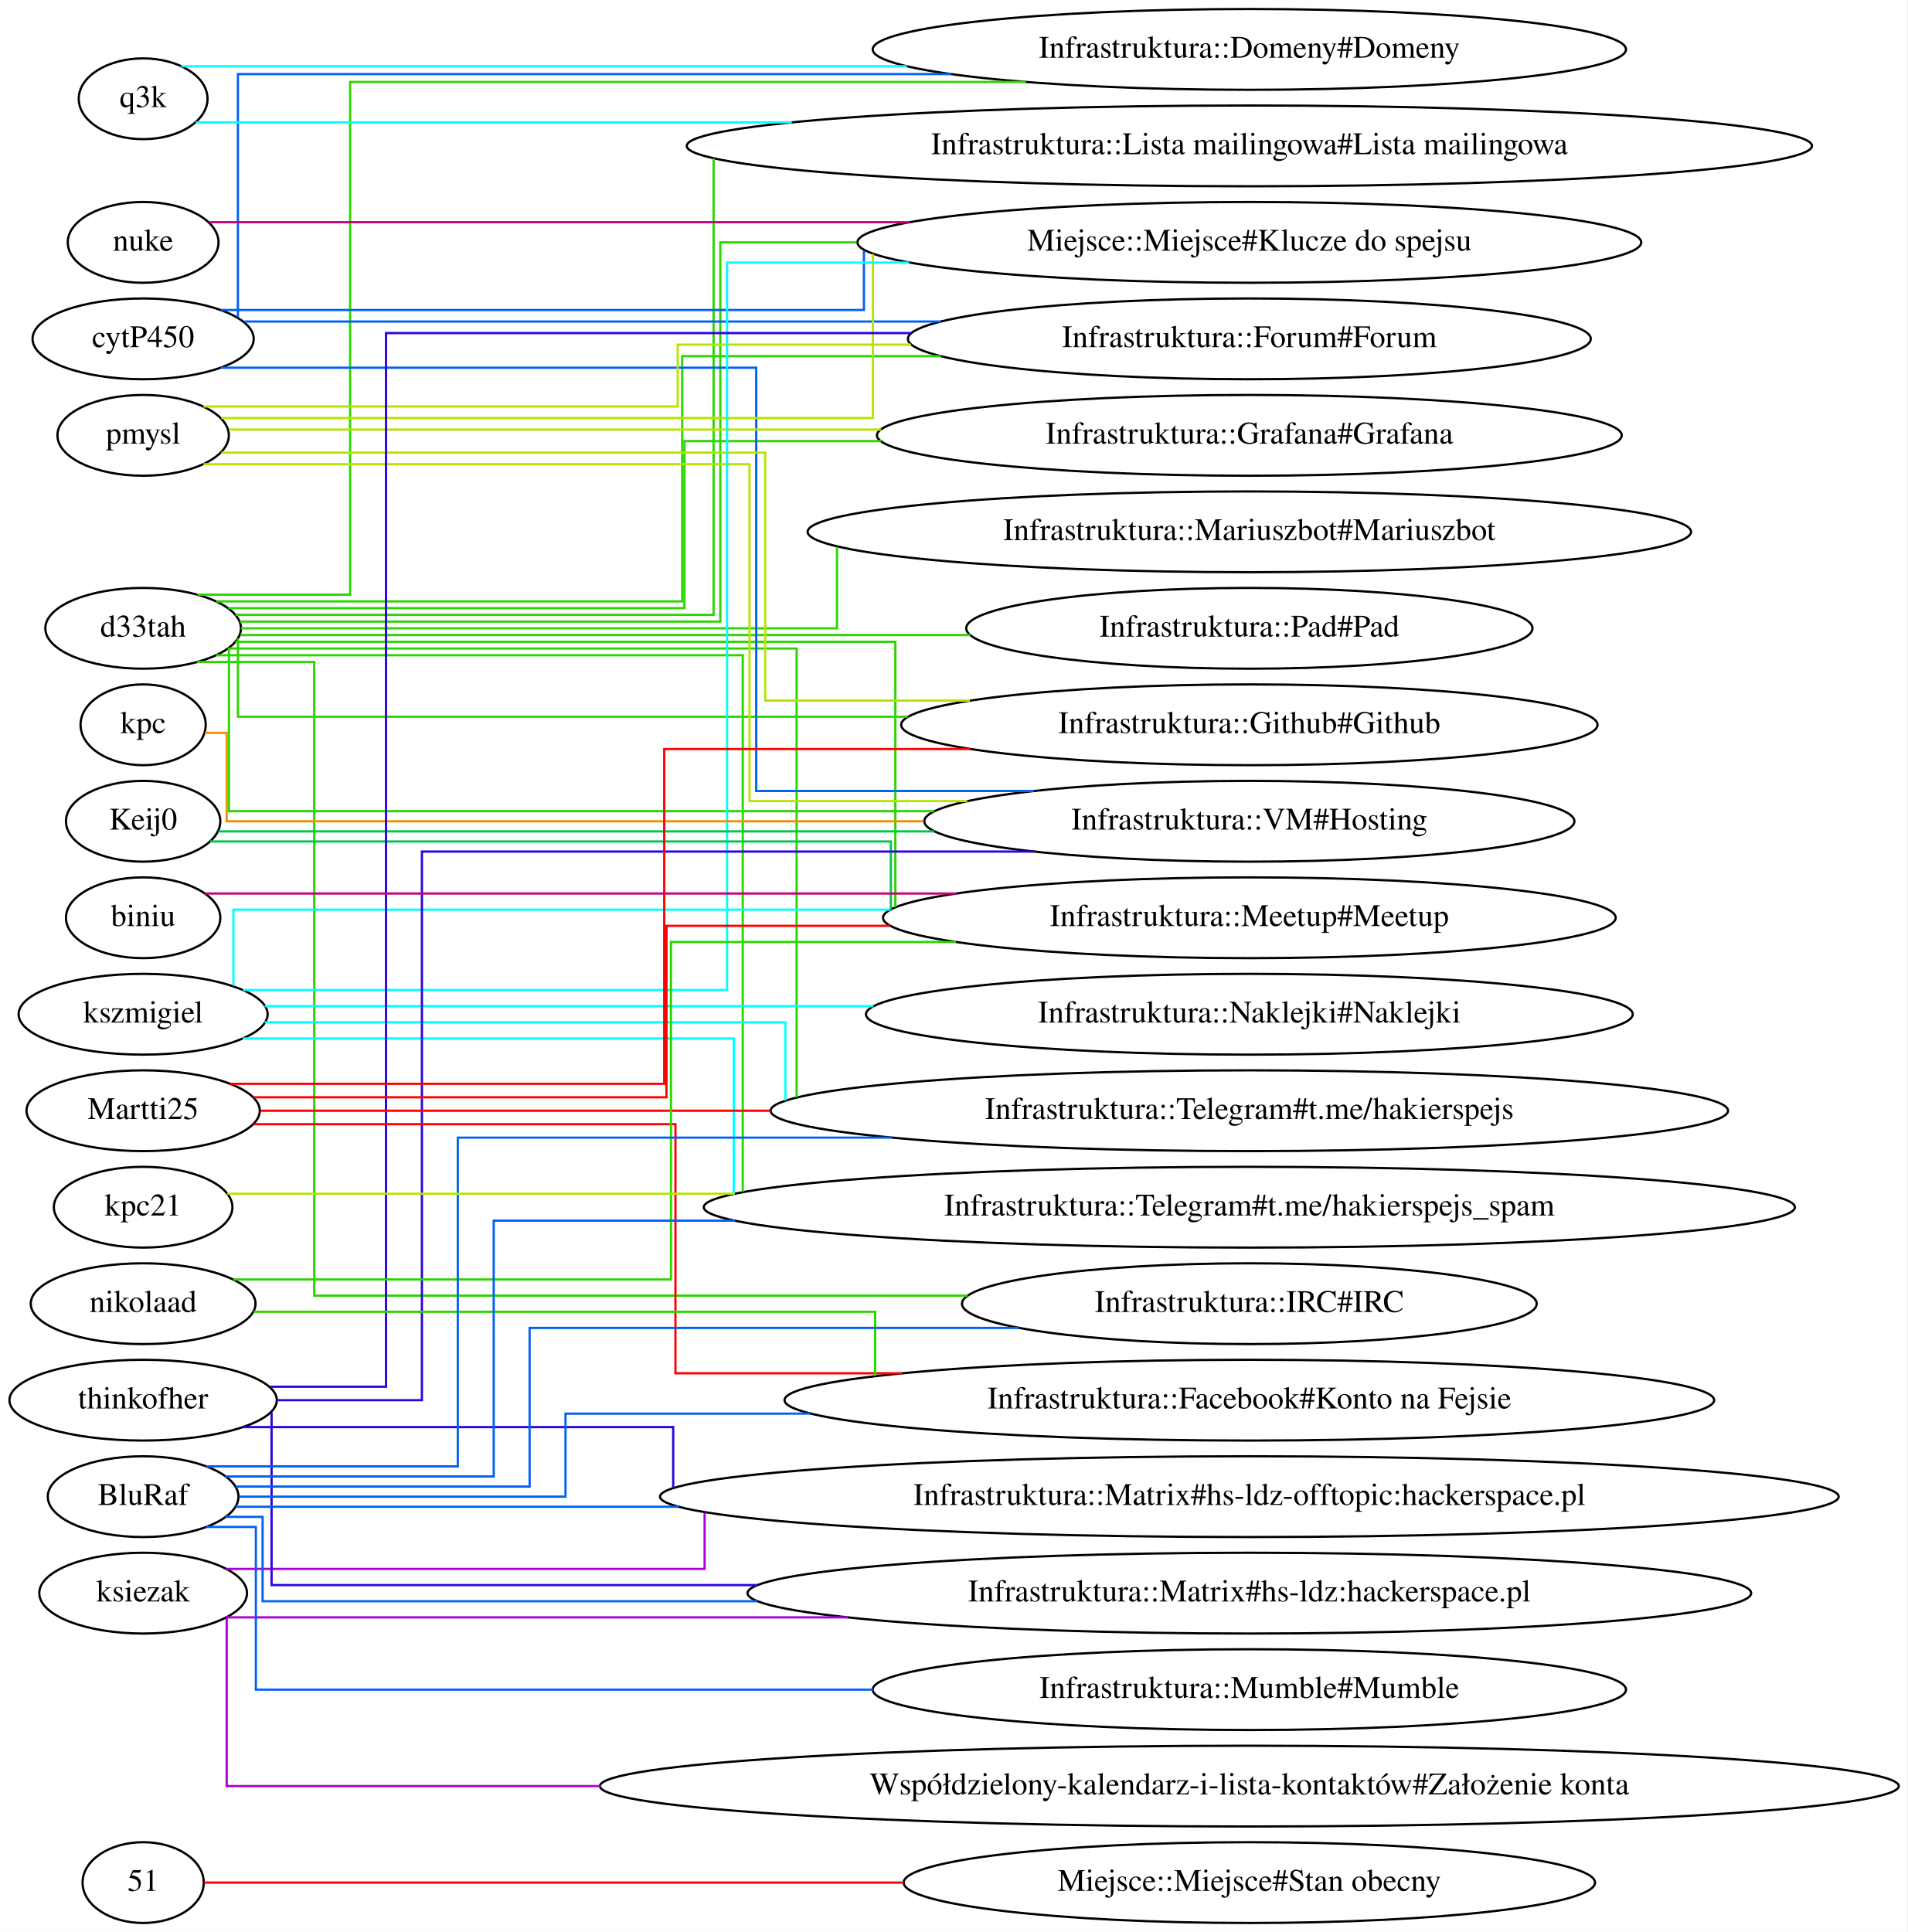
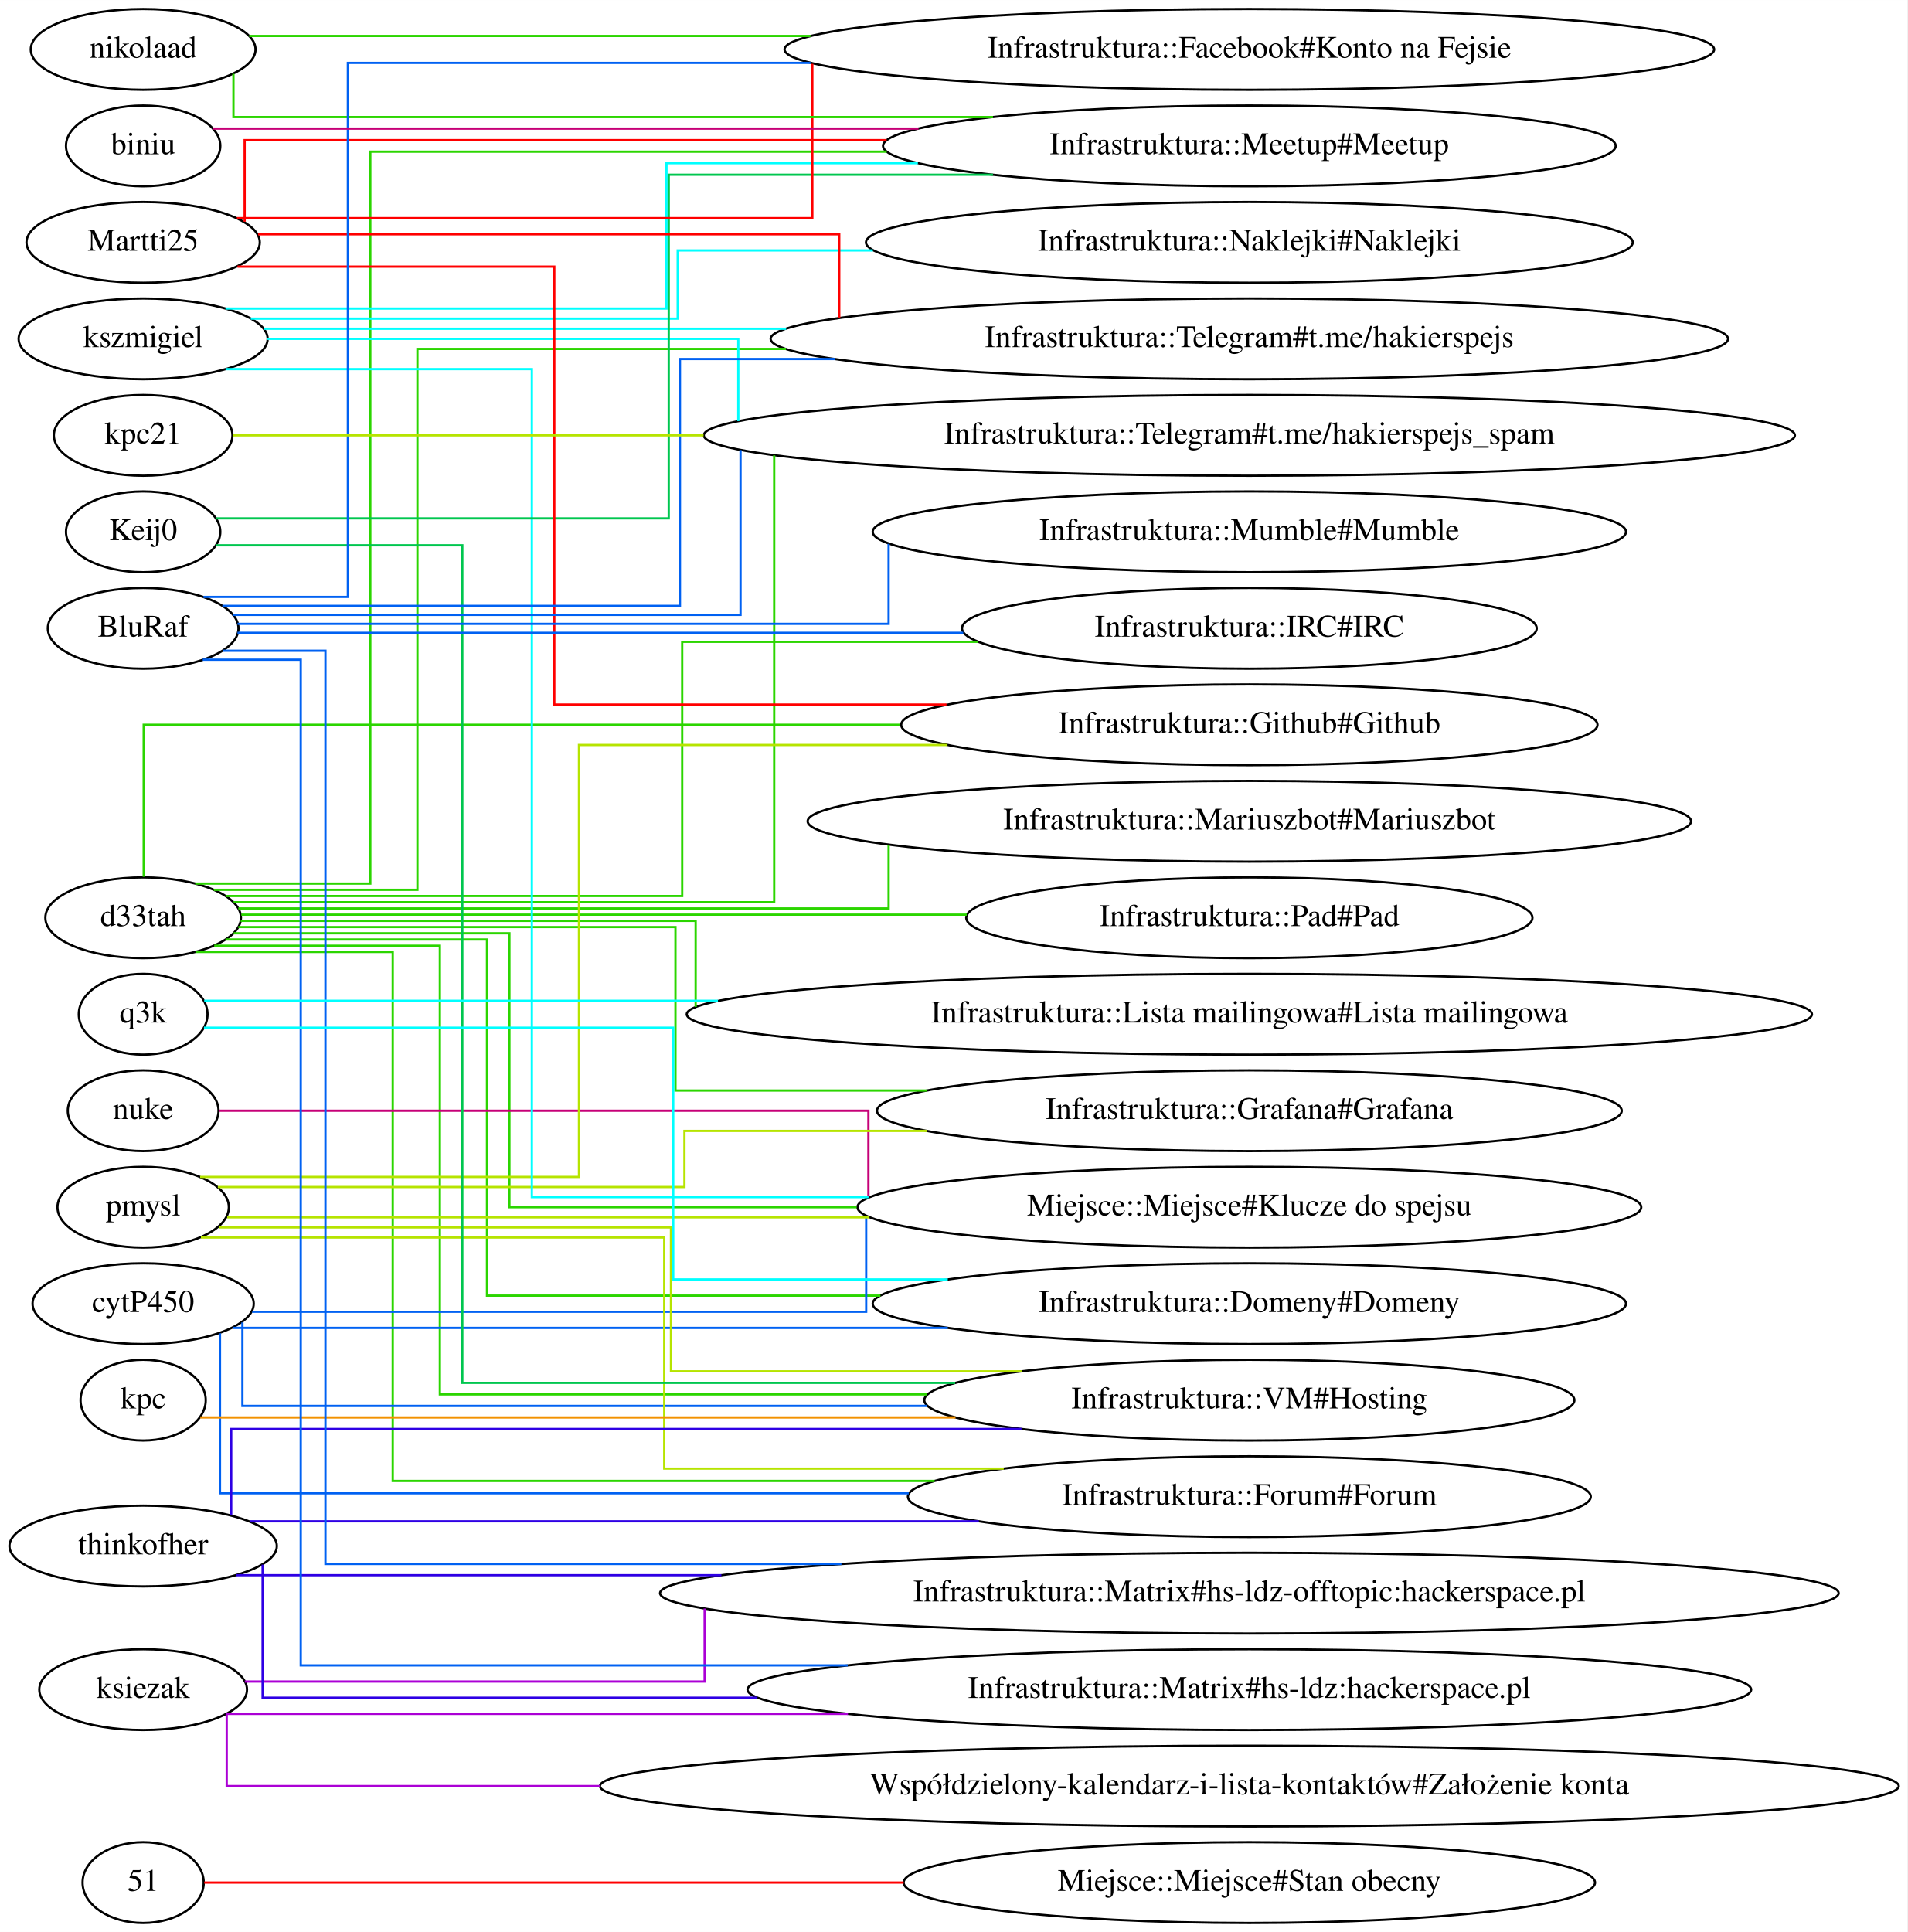
<svg xmlns="http://www.w3.org/2000/svg" width="850pt" height="861pt" viewBox="0.00 0.00 850.04 861.00">
  <g id="graph0" class="graph" transform="scale(1 1) rotate(0) translate(4 857)">
    <polygon fill="#ffffff" stroke="transparent" points="-4,4 -4,-857 846.038,-857 846.038,4 -4,4" />
    <g id="node1" class="node">
      <ellipse fill="none" stroke="#000000" cx="59.795" cy="-18" rx="27" ry="18" />
      <text text-anchor="middle" x="59.795" y="-14.3" font-family="Times,serif" font-size="14.00" fill="#000000">51</text>
    </g>
    <g id="node2" class="node">
      <ellipse fill="none" stroke="#000000" cx="552.814" cy="-18" rx="154.073" ry="18" />
      <text text-anchor="middle" x="552.814" y="-14.3" font-family="Times,serif" font-size="14.00" fill="#000000">Miejsce::Miejsce#Stan obecny</text>
    </g>
    <g id="edge1" class="edge">
      <path fill="none" stroke="#ff0000" d="M87.004,-18C145.495,-18 286.965,-18 398.764,-18" />
    </g>
    <g id="node3" class="node">
-       <ellipse fill="none" stroke="#000000" cx="59.795" cy="-577" rx="43.592" ry="18" />
-       <text text-anchor="middle" x="59.795" y="-573.3" font-family="Times,serif" font-size="14.00" fill="#000000">d33tah</text>
+       <ellipse fill="none" stroke="#000000" cx="59.795" cy="-448" rx="43.592" ry="18" />
+       <text text-anchor="middle" x="59.795" y="-444.3" font-family="Times,serif" font-size="14.00" fill="#000000">d33tah</text>
    </g>
    <g id="node4" class="node">
-       <ellipse fill="none" stroke="#000000" cx="552.814" cy="-620" rx="196.865" ry="18" />
-       <text text-anchor="middle" x="552.814" y="-616.3" font-family="Times,serif" font-size="14.00" fill="#000000">Infrastruktura::Mariuszbot#Mariuszbot</text>
+       <ellipse fill="none" stroke="#000000" cx="552.814" cy="-663" rx="243.157" ry="18" />
+       <text text-anchor="middle" x="552.814" y="-659.3" font-family="Times,serif" font-size="14.00" fill="#000000">Infrastruktura::Telegram#t.me/hakierspejs_spam</text>
    </g>
    <g id="edge2" class="edge">
-       <path fill="none" stroke="#2bd500" d="M103.446,-577C188.689,-577 369.038,-577 369.038,-577 369.038,-577 369.038,-601.188 369.038,-613.281" />
+       <path fill="none" stroke="#2bd500" d="M100.09,-454.923C177.856,-454.923 341.038,-454.923 341.038,-454.923 341.038,-454.923 341.038,-614.232 341.038,-654.059" />
    </g>
    <g id="node5" class="node">
-       <ellipse fill="none" stroke="#000000" cx="552.814" cy="-448" rx="163.271" ry="18" />
-       <text text-anchor="middle" x="552.814" y="-444.3" font-family="Times,serif" font-size="14.00" fill="#000000">Infrastruktura::Meetup#Meetup</text>
+       <ellipse fill="none" stroke="#000000" cx="552.814" cy="-792" rx="163.271" ry="18" />
+       <text text-anchor="middle" x="552.814" y="-788.3" font-family="Times,serif" font-size="14.00" fill="#000000">Infrastruktura::Meetup#Meetup</text>
    </g>
    <g id="edge3" class="edge">
-       <path fill="none" stroke="#2bd500" d="M100.902,-571C190.422,-571 395.038,-571 395.038,-571 395.038,-571 395.038,-475.139 395.038,-452.671" />
+       <path fill="none" stroke="#2bd500" d="M83.022,-463.231C112.912,-463.231 161.038,-463.231 161.038,-463.231 161.038,-463.231 161.038,-789.429 161.038,-789.429 161.038,-789.429 283.283,-789.429 391.202,-789.429" />
    </g>
    <g id="node6" class="node">
-       <ellipse fill="none" stroke="#000000" cx="552.814" cy="-835" rx="167.87" ry="18" />
-       <text text-anchor="middle" x="552.814" y="-831.3" font-family="Times,serif" font-size="14.00" fill="#000000">Infrastruktura::Domeny#Domeny</text>
+       <ellipse fill="none" stroke="#000000" cx="552.814" cy="-448" rx="126.178" ry="18" />
+       <text text-anchor="middle" x="552.814" y="-444.3" font-family="Times,serif" font-size="14.00" fill="#000000">Infrastruktura::Pad#Pad</text>
    </g>
    <g id="edge4" class="edge">
-       <path fill="none" stroke="#2bd500" d="M84.031,-592C111.361,-592 152.038,-592 152.038,-592 152.038,-592 152.038,-820.5 152.038,-820.5 152.038,-820.5 334.536,-820.5 453.231,-820.5" />
+       <path fill="none" stroke="#2bd500" d="M103.547,-449.385C175.366,-449.385 320.856,-449.385 426.873,-449.385" />
    </g>
    <g id="node7" class="node">
-       <ellipse fill="none" stroke="#000000" cx="552.814" cy="-706" rx="152.173" ry="18" />
-       <text text-anchor="middle" x="552.814" y="-702.3" font-family="Times,serif" font-size="14.00" fill="#000000">Infrastruktura::Forum#Forum</text>
+       <ellipse fill="none" stroke="#000000" cx="552.814" cy="-491" rx="196.865" ry="18" />
+       <text text-anchor="middle" x="552.814" y="-487.3" font-family="Times,serif" font-size="14.00" fill="#000000">Infrastruktura::Mariuszbot#Mariuszbot</text>
    </g>
    <g id="edge5" class="edge">
-       <path fill="none" stroke="#2bd500" d="M92.445,-589C158.132,-589 300.038,-589 300.038,-589 300.038,-589 300.038,-698.286 300.038,-698.286 300.038,-698.286 356.043,-698.286 415.33,-698.286" />
+       <path fill="none" stroke="#2bd500" d="M102.211,-452.154C191.78,-452.154 392.038,-452.154 392.038,-452.154 392.038,-452.154 392.038,-468.884 392.038,-480.385" />
    </g>
    <g id="node8" class="node">
-       <ellipse fill="none" stroke="#000000" cx="552.814" cy="-276" rx="128.077" ry="18" />
-       <text text-anchor="middle" x="552.814" y="-272.3" font-family="Times,serif" font-size="14.00" fill="#000000">Infrastruktura::IRC#IRC</text>
+       <ellipse fill="none" stroke="#000000" cx="552.814" cy="-706" rx="213.362" ry="18" />
+       <text text-anchor="middle" x="552.814" y="-702.3" font-family="Times,serif" font-size="14.00" fill="#000000">Infrastruktura::Telegram#t.me/hakierspejs</text>
    </g>
    <g id="edge6" class="edge">
-       <path fill="none" stroke="#2bd500" d="M83.919,-562C106.255,-562 136.038,-562 136.038,-562 136.038,-562 136.038,-279.6 136.038,-279.6 136.038,-279.6 304.486,-279.6 427.202,-279.6" />
+       <path fill="none" stroke="#2bd500" d="M91.275,-460.462C127.495,-460.462 182.038,-460.462 182.038,-460.462 182.038,-460.462 182.038,-701.5 182.038,-701.5 182.038,-701.5 261.149,-701.5 346.285,-701.5" />
    </g>
    <g id="node9" class="node">
+       <ellipse fill="none" stroke="#000000" cx="552.814" cy="-276" rx="167.87" ry="18" />
+       <text text-anchor="middle" x="552.814" y="-272.3" font-family="Times,serif" font-size="14.00" fill="#000000">Infrastruktura::Domeny#Domeny</text>
+     </g>
+     <g id="edge7" class="edge">
+       <path fill="none" stroke="#2bd500" d="M96.5,-438.308C141.836,-438.308 213.038,-438.308 213.038,-438.308 213.038,-438.308 213.038,-279.6 213.038,-279.6 213.038,-279.6 301.671,-279.6 388.4,-279.6" />
+     </g>
+     <g id="node10" class="node">
+       <ellipse fill="none" stroke="#000000" cx="552.814" cy="-233" rx="144.874" ry="18" />
+       <text text-anchor="middle" x="552.814" y="-229.3" font-family="Times,serif" font-size="14.00" fill="#000000">Infrastruktura::VM#Hosting</text>
+     </g>
+     <g id="edge8" class="edge">
+       <path fill="none" stroke="#2bd500" d="M91.47,-435.538C130.593,-435.538 192.038,-435.538 192.038,-435.538 192.038,-435.538 192.038,-235.571 192.038,-235.571 192.038,-235.571 308.58,-235.571 409.189,-235.571" />
+     </g>
+     <g id="node11" class="node">
+       <ellipse fill="none" stroke="#000000" cx="552.814" cy="-362" rx="165.971" ry="18" />
+       <text text-anchor="middle" x="552.814" y="-358.3" font-family="Times,serif" font-size="14.00" fill="#000000">Infrastruktura::Grafana#Grafana</text>
+     </g>
+     <g id="edge9" class="edge">
+       <path fill="none" stroke="#2bd500" d="M102.209,-443.846C170.449,-443.846 297.038,-443.846 297.038,-443.846 297.038,-443.846 297.038,-371 297.038,-371 297.038,-371 350.921,-371 409.225,-371" />
+     </g>
+     <g id="node12" class="node">
+       <ellipse fill="none" stroke="#000000" cx="552.814" cy="-405" rx="250.756" ry="18" />
+       <text text-anchor="middle" x="552.814" y="-401.3" font-family="Times,serif" font-size="14.00" fill="#000000">Infrastruktura::Lista mailingowa#Lista mailingowa</text>
+     </g>
+     <g id="edge10" class="edge">
+       <path fill="none" stroke="#2bd500" d="M103.251,-446.615C173.943,-446.615 306.038,-446.615 306.038,-446.615 306.038,-446.615 306.038,-418.076 306.038,-408.265" />
+     </g>
+     <g id="node13" class="node">
      <ellipse fill="none" stroke="#000000" cx="552.814" cy="-534" rx="155.173" ry="18" />
      <text text-anchor="middle" x="552.814" y="-530.3" font-family="Times,serif" font-size="14.00" fill="#000000">Infrastruktura::Github#Github</text>
    </g>
-     <g id="edge7" class="edge">
-       <path fill="none" stroke="#2bd500" d="M102.038,-572.48C102.038,-562.131 102.038,-537.6 102.038,-537.6 102.038,-537.6 269.697,-537.6 400.516,-537.6" />
-     </g>
-     <g id="node10" class="node">
-       <ellipse fill="none" stroke="#000000" cx="552.814" cy="-362" rx="213.362" ry="18" />
-       <text text-anchor="middle" x="552.814" y="-358.3" font-family="Times,serif" font-size="14.00" fill="#000000">Infrastruktura::Telegram#t.me/hakierspejs</text>
-     </g>
-     <g id="edge8" class="edge">
-       <path fill="none" stroke="#2bd500" d="M97.571,-568C176.374,-568 351.038,-568 351.038,-568 351.038,-568 351.038,-401.719 351.038,-367.943" />
-     </g>
-     <g id="node11" class="node">
-       <ellipse fill="none" stroke="#000000" cx="552.814" cy="-319" rx="243.157" ry="18" />
-       <text text-anchor="middle" x="552.814" y="-315.3" font-family="Times,serif" font-size="14.00" fill="#000000">Infrastruktura::Telegram#t.me/hakierspejs_spam</text>
-     </g>
-     <g id="edge9" class="edge">
-       <path fill="none" stroke="#2bd500" d="M92.297,-565C163.518,-565 327.038,-565 327.038,-565 327.038,-565 327.038,-365.567 327.038,-325.836" />
-     </g>
-     <g id="node12" class="node">
-       <ellipse fill="none" stroke="#000000" cx="552.814" cy="-792" rx="250.756" ry="18" />
-       <text text-anchor="middle" x="552.814" y="-788.3" font-family="Times,serif" font-size="14.00" fill="#000000">Infrastruktura::Lista mailingowa#Lista mailingowa</text>
-     </g>
-     <g id="edge10" class="edge">
-       <path fill="none" stroke="#2bd500" d="M100.926,-583C172.882,-583 314.038,-583 314.038,-583 314.038,-583 314.038,-753.173 314.038,-786.41" />
-     </g>
-     <g id="node13" class="node">
-       <ellipse fill="none" stroke="#000000" cx="552.814" cy="-491" rx="144.874" ry="18" />
-       <text text-anchor="middle" x="552.814" y="-487.3" font-family="Times,serif" font-size="14.00" fill="#000000">Infrastruktura::VM#Hosting</text>
-     </g>
    <g id="edge11" class="edge">
-       <path fill="none" stroke="#2bd500" d="M98.038,-568.278C98.038,-547.253 98.038,-495.5 98.038,-495.5 98.038,-495.5 278.751,-495.5 412.345,-495.5" />
+       <path fill="none" stroke="#2bd500" d="M60.038,-466.238C60.038,-491.483 60.038,-534 60.038,-534 60.038,-534 252.829,-534 397.235,-534" />
    </g>
    <g id="node14" class="node">
-       <ellipse fill="none" stroke="#000000" cx="552.814" cy="-749" rx="174.669" ry="18" />
-       <text text-anchor="middle" x="552.814" y="-745.3" font-family="Times,serif" font-size="14.00" fill="#000000">Miejsce::Miejsce#Klucze do spejsu</text>
+       <ellipse fill="none" stroke="#000000" cx="552.814" cy="-577" rx="128.077" ry="18" />
+       <text text-anchor="middle" x="552.814" y="-573.3" font-family="Times,serif" font-size="14.00" fill="#000000">Infrastruktura::IRC#IRC</text>
    </g>
    <g id="edge12" class="edge">
-       <path fill="none" stroke="#2bd500" d="M102.852,-580C176.082,-580 317.038,-580 317.038,-580 317.038,-580 317.038,-749 317.038,-749 317.038,-749 343.031,-749 377.756,-749" />
+       <path fill="none" stroke="#2bd500" d="M96.544,-457.692C163.843,-457.692 300.038,-457.692 300.038,-457.692 300.038,-457.692 300.038,-571 300.038,-571 300.038,-571 366.989,-571 431.978,-571" />
    </g>
    <g id="node15" class="node">
-       <ellipse fill="none" stroke="#000000" cx="552.814" cy="-577" rx="126.178" ry="18" />
-       <text text-anchor="middle" x="552.814" y="-573.3" font-family="Times,serif" font-size="14.00" fill="#000000">Infrastruktura::Pad#Pad</text>
+       <ellipse fill="none" stroke="#000000" cx="552.814" cy="-190" rx="152.173" ry="18" />
+       <text text-anchor="middle" x="552.814" y="-186.3" font-family="Times,serif" font-size="14.00" fill="#000000">Infrastruktura::Forum#Forum</text>
    </g>
    <g id="edge13" class="edge">
-       <path fill="none" stroke="#2bd500" d="M103.115,-574C175.134,-574 322.082,-574 428.44,-574" />
+       <path fill="none" stroke="#2bd500" d="M83.115,-432.769C115.735,-432.769 171.038,-432.769 171.038,-432.769 171.038,-432.769 171.038,-197 171.038,-197 171.038,-197 303.644,-197 412.552,-197" />
    </g>
    <g id="node16" class="node">
-       <ellipse fill="none" stroke="#000000" cx="552.814" cy="-663" rx="165.971" ry="18" />
-       <text text-anchor="middle" x="552.814" y="-659.3" font-family="Times,serif" font-size="14.00" fill="#000000">Infrastruktura::Grafana#Grafana</text>
+       <ellipse fill="none" stroke="#000000" cx="552.814" cy="-319" rx="174.669" ry="18" />
+       <text text-anchor="middle" x="552.814" y="-315.3" font-family="Times,serif" font-size="14.00" fill="#000000">Miejsce::Miejsce#Klucze do spejsu</text>
    </g>
    <g id="edge14" class="edge">
-       <path fill="none" stroke="#2bd500" d="M97.754,-586C165.692,-586 301.038,-586 301.038,-586 301.038,-586 301.038,-660.429 301.038,-660.429 301.038,-660.429 340.812,-660.429 388.743,-660.429" />
+       <path fill="none" stroke="#2bd500" d="M100.147,-441.077C148.488,-441.077 223.038,-441.077 223.038,-441.077 223.038,-441.077 223.038,-319 223.038,-319 223.038,-319 298.858,-319 377.787,-319" />
    </g>
    <g id="node17" class="node">
-       <ellipse fill="none" stroke="#000000" cx="59.795" cy="-706" rx="49.291" ry="18" />
-       <text text-anchor="middle" x="59.795" y="-702.3" font-family="Times,serif" font-size="14.00" fill="#000000">cytP450</text>
+       <ellipse fill="none" stroke="#000000" cx="59.795" cy="-276" rx="49.291" ry="18" />
+       <text text-anchor="middle" x="59.795" y="-272.3" font-family="Times,serif" font-size="14.00" fill="#000000">cytP450</text>
+     </g>
+     <g id="edge15" class="edge">
+       <path fill="none" stroke="#0061f2" d="M99.723,-265.2C168.266,-265.2 311.274,-265.2 418.398,-265.2" />
+     </g>
+     <g id="edge16" class="edge">
+       <path fill="none" stroke="#0061f2" d="M104.038,-267.642C104.038,-254.485 104.038,-230.429 104.038,-230.429 104.038,-230.429 277.974,-230.429 409.276,-230.429" />
+     </g>
+     <g id="edge17" class="edge">
+       <path fill="none" stroke="#0061f2" d="M94.038,-262.797C94.038,-239.031 94.038,-191.5 94.038,-191.5 94.038,-191.5 267.415,-191.5 401.004,-191.5" />
    </g>
    <g id="edge18" class="edge">
-       <path fill="none" stroke="#0061f2" d="M102.038,-715.656C102.038,-743.838 102.038,-824 102.038,-824 102.038,-824 287.037,-824 420.004,-824" />
-     </g>
-     <g id="edge16" class="edge">
-       <path fill="none" stroke="#0061f2" d="M104.854,-713.714C174.503,-713.714 311.138,-713.714 415.282,-713.714" />
-     </g>
-     <g id="edge15" class="edge">
-       <path fill="none" stroke="#0061f2" d="M94.401,-693.143C167.927,-693.143 333.038,-693.143 333.038,-693.143 333.038,-693.143 333.038,-504.5 333.038,-504.5 333.038,-504.5 397.598,-504.5 456.737,-504.5" />
-     </g>
-     <g id="edge17" class="edge">
-       <path fill="none" stroke="#0061f2" d="M94.479,-718.857C177.545,-718.857 381.038,-718.857 381.038,-718.857 381.038,-718.857 381.038,-737.255 381.038,-745.304" />
+       <path fill="none" stroke="#0061f2" d="M108.387,-272.4C198.408,-272.4 382.038,-272.4 382.038,-272.4 382.038,-272.4 382.038,-303.758 382.038,-315.027" />
    </g>
    <g id="node18" class="node">
-       <ellipse fill="none" stroke="#000000" cx="59.795" cy="-749" rx="33.595" ry="18" />
-       <text text-anchor="middle" x="59.795" y="-745.3" font-family="Times,serif" font-size="14.00" fill="#000000">nuke</text>
+       <ellipse fill="none" stroke="#000000" cx="59.795" cy="-362" rx="33.595" ry="18" />
+       <text text-anchor="middle" x="59.795" y="-358.3" font-family="Times,serif" font-size="14.00" fill="#000000">nuke</text>
    </g>
    <g id="edge19" class="edge">
-       <path fill="none" stroke="#c60077" d="M89.159,-758C149.38,-758 290.525,-758 401.378,-758" />
+       <path fill="none" stroke="#c60077" d="M93.776,-362C176.768,-362 383.038,-362 383.038,-362 383.038,-362 383.038,-334.695 383.038,-323.602" />
    </g>
    <g id="node19" class="node">
-       <ellipse fill="none" stroke="#000000" cx="59.795" cy="-663" rx="38.194" ry="18" />
-       <text text-anchor="middle" x="59.795" y="-659.3" font-family="Times,serif" font-size="14.00" fill="#000000">pmysl</text>
+       <ellipse fill="none" stroke="#000000" cx="59.795" cy="-319" rx="38.194" ry="18" />
+       <text text-anchor="middle" x="59.795" y="-315.3" font-family="Times,serif" font-size="14.00" fill="#000000">pmysl</text>
+     </g>
+     <g id="edge20" class="edge">
+       <path fill="none" stroke="#b6e400" d="M93.499,-310C158.546,-310 295.038,-310 295.038,-310 295.038,-310 295.038,-245.857 295.038,-245.857 295.038,-245.857 379.169,-245.857 451.304,-245.857" />
    </g>
    <g id="edge21" class="edge">
-       <path fill="none" stroke="#b6e400" d="M86.661,-675.857C148.968,-675.857 298.038,-675.857 298.038,-675.857 298.038,-675.857 298.038,-703.429 298.038,-703.429 298.038,-703.429 347.022,-703.429 402.033,-703.429" />
-     </g>
-     <g id="edge20" class="edge">
-       <path fill="none" stroke="#b6e400" d="M94.627,-655.286C169.089,-655.286 337.038,-655.286 337.038,-655.286 337.038,-655.286 337.038,-544.8 337.038,-544.8 337.038,-544.8 380.392,-544.8 428.234,-544.8" />
+       <path fill="none" stroke="#b6e400" d="M93.085,-328C159.265,-328 301.038,-328 301.038,-328 301.038,-328 301.038,-353 301.038,-353 301.038,-353 352.733,-353 409.275,-353" />
    </g>
    <g id="edge22" class="edge">
-       <path fill="none" stroke="#b6e400" d="M86.695,-650.143C155.049,-650.143 330.038,-650.143 330.038,-650.143 330.038,-650.143 330.038,-500 330.038,-500 330.038,-500 376.571,-500 427.103,-500" />
+       <path fill="none" stroke="#b6e400" d="M85.189,-332.5C137.841,-332.5 254.038,-332.5 254.038,-332.5 254.038,-332.5 254.038,-525 254.038,-525 254.038,-525 338.982,-525 418.284,-525" />
    </g>
    <g id="edge23" class="edge">
-       <path fill="none" stroke="#b6e400" d="M94.601,-670.714C178.505,-670.714 385.038,-670.714 385.038,-670.714 385.038,-670.714 385.038,-726.447 385.038,-743.864" />
+       <path fill="none" stroke="#b6e400" d="M85.536,-305.5C146.004,-305.5 292.038,-305.5 292.038,-305.5 292.038,-305.5 292.038,-202.5 292.038,-202.5 292.038,-202.5 371.991,-202.5 443.355,-202.5" />
    </g>
    <g id="edge24" class="edge">
-       <path fill="none" stroke="#b6e400" d="M98.071,-665.571C159.892,-665.571 285.249,-665.571 388.717,-665.571" />
+       <path fill="none" stroke="#b6e400" d="M97.256,-314.5C157.76,-314.5 280.612,-314.5 383.505,-314.5" />
    </g>
    <g id="node20" class="node">
-       <ellipse fill="none" stroke="#000000" cx="59.795" cy="-405" rx="55.491" ry="18" />
-       <text text-anchor="middle" x="59.795" y="-401.3" font-family="Times,serif" font-size="14.00" fill="#000000">kszmigiel</text>
+       <ellipse fill="none" stroke="#000000" cx="59.795" cy="-706" rx="55.491" ry="18" />
+       <text text-anchor="middle" x="59.795" y="-702.3" font-family="Times,serif" font-size="14.00" fill="#000000">kszmigiel</text>
    </g>
    <g id="edge25" class="edge">
-       <path fill="none" stroke="#00ffff" d="M100.038,-417.734C100.038,-431.531 100.038,-451.6 100.038,-451.6 100.038,-451.6 262.56,-451.6 392.863,-451.6" />
+       <path fill="none" stroke="#00ffff" d="M115.076,-706C192.811,-706 325.038,-706 325.038,-706 325.038,-706 325.038,-681.306 325.038,-669.345" />
    </g>
    <g id="edge27" class="edge">
-       <path fill="none" stroke="#00ffff" d="M113.971,-401.4C196.956,-401.4 346.038,-401.4 346.038,-401.4 346.038,-401.4 346.038,-376.869 346.038,-366.52" />
+       <path fill="none" stroke="#00ffff" d="M96.496,-719.5C162.18,-719.5 293.038,-719.5 293.038,-719.5 293.038,-719.5 293.038,-784.286 293.038,-784.286 293.038,-784.286 346.606,-784.286 405.091,-784.286" />
    </g>
    <g id="edge28" class="edge">
-       <path fill="none" stroke="#00ffff" d="M104.153,-394.2C179.175,-394.2 323.038,-394.2 323.038,-394.2 323.038,-394.2 323.038,-342.628 323.038,-324.901" />
+       <path fill="none" stroke="#00ffff" d="M113.495,-710.5C169.648,-710.5 261.289,-710.5 346.382,-710.5" />
    </g>
    <g id="edge29" class="edge">
-       <path fill="none" stroke="#00ffff" d="M104.236,-415.8C178.565,-415.8 320.038,-415.8 320.038,-415.8 320.038,-415.8 320.038,-740 320.038,-740 320.038,-740 356.811,-740 401.125,-740" />
+       <path fill="none" stroke="#00ffff" d="M96.535,-692.5C147.389,-692.5 233.038,-692.5 233.038,-692.5 233.038,-692.5 233.038,-323.5 233.038,-323.5 233.038,-323.5 306.559,-323.5 383.095,-323.5" />
    </g>
    <g id="node21" class="node">
-       <ellipse fill="none" stroke="#000000" cx="552.814" cy="-405" rx="170.87" ry="18" />
-       <text text-anchor="middle" x="552.814" y="-401.3" font-family="Times,serif" font-size="14.00" fill="#000000">Infrastruktura::Naklejki#Naklejki</text>
+       <ellipse fill="none" stroke="#000000" cx="552.814" cy="-749" rx="170.87" ry="18" />
+       <text text-anchor="middle" x="552.814" y="-745.3" font-family="Times,serif" font-size="14.00" fill="#000000">Infrastruktura::Naklejki#Naklejki</text>
    </g>
    <g id="edge26" class="edge">
-       <path fill="none" stroke="#00ffff" d="M113.967,-408.6C178.879,-408.6 290.723,-408.6 385.252,-408.6" />
+       <path fill="none" stroke="#00ffff" d="M107.72,-715C177.291,-715 298.038,-715 298.038,-715 298.038,-715 298.038,-745.4 298.038,-745.4 298.038,-745.4 337.303,-745.4 385.005,-745.4" />
    </g>
    <g id="node22" class="node">
-       <ellipse fill="none" stroke="#000000" cx="59.795" cy="-147" rx="46.292" ry="18" />
-       <text text-anchor="middle" x="59.795" y="-143.3" font-family="Times,serif" font-size="14.00" fill="#000000">ksiezak</text>
+       <ellipse fill="none" stroke="#000000" cx="59.795" cy="-104" rx="46.292" ry="18" />
+       <text text-anchor="middle" x="59.795" y="-100.3" font-family="Times,serif" font-size="14.00" fill="#000000">ksiezak</text>
    </g>
    <g id="node23" class="node">
-       <ellipse fill="none" stroke="#000000" cx="552.814" cy="-190" rx="262.653" ry="18" />
-       <text text-anchor="middle" x="552.814" y="-186.3" font-family="Times,serif" font-size="14.00" fill="#000000">Infrastruktura::Matrix#hs-ldz-offtopic:hackerspace.pl</text>
-     </g>
-     <g id="edge30" class="edge">
-       <path fill="none" stroke="#ab00d5" d="M96.719,-157.8C166.328,-157.8 310.038,-157.8 310.038,-157.8 310.038,-157.8 310.038,-173.367 310.038,-182.854" />
-     </g>
-     <g id="node24" class="node">
-       <ellipse fill="none" stroke="#000000" cx="552.814" cy="-147" rx="223.66" ry="18" />
-       <text text-anchor="middle" x="552.814" y="-143.3" font-family="Times,serif" font-size="14.00" fill="#000000">Infrastruktura::Matrix#hs-ldz:hackerspace.pl</text>
-     </g>
-     <g id="edge31" class="edge">
-       <path fill="none" stroke="#ab00d5" d="M96.851,-136.2C155.356,-136.2 272.87,-136.2 373.942,-136.2" />
-     </g>
-     <g id="node25" class="node">
      <ellipse fill="none" stroke="#000000" cx="552.814" cy="-61" rx="289.449" ry="18" />
      <text text-anchor="middle" x="552.814" y="-57.3" font-family="Times,serif" font-size="14.00" fill="#000000">Współdzielony-kalendarz-i-lista-kontaktów#Założenie konta</text>
    </g>
+     <g id="edge30" class="edge">
+       <path fill="none" stroke="#ab00d5" d="M97.038,-93.149C97.038,-80.411 97.038,-61 97.038,-61 97.038,-61 173.348,-61 263.518,-61" />
+     </g>
+     <g id="node24" class="node">
+       <ellipse fill="none" stroke="#000000" cx="552.814" cy="-147" rx="262.653" ry="18" />
+       <text text-anchor="middle" x="552.814" y="-143.3" font-family="Times,serif" font-size="14.00" fill="#000000">Infrastruktura::Matrix#hs-ldz-offtopic:hackerspace.pl</text>
+     </g>
+     <g id="edge31" class="edge">
+       <path fill="none" stroke="#ab00d5" d="M105.112,-107.6C177.225,-107.6 310.038,-107.6 310.038,-107.6 310.038,-107.6 310.038,-128.849 310.038,-140.137" />
+     </g>
+     <g id="node25" class="node">
+       <ellipse fill="none" stroke="#000000" cx="552.814" cy="-104" rx="223.66" ry="18" />
+       <text text-anchor="middle" x="552.814" y="-100.3" font-family="Times,serif" font-size="14.00" fill="#000000">Infrastruktura::Matrix#hs-ldz:hackerspace.pl</text>
+     </g>
    <g id="edge32" class="edge">
-       <path fill="none" stroke="#ab00d5" d="M97.038,-136.108C97.038,-112.967 97.038,-61 97.038,-61 97.038,-61 173.348,-61 263.518,-61" />
+       <path fill="none" stroke="#ab00d5" d="M96.851,-93.2C155.356,-93.2 272.87,-93.2 373.942,-93.2" />
    </g>
    <g id="node26" class="node">
-       <ellipse fill="none" stroke="#000000" cx="59.795" cy="-534" rx="27.895" ry="18" />
-       <text text-anchor="middle" x="59.795" y="-530.3" font-family="Times,serif" font-size="14.00" fill="#000000">kpc</text>
+       <ellipse fill="none" stroke="#000000" cx="59.795" cy="-233" rx="27.895" ry="18" />
+       <text text-anchor="middle" x="59.795" y="-229.3" font-family="Times,serif" font-size="14.00" fill="#000000">kpc</text>
    </g>
    <g id="edge33" class="edge">
-       <path fill="none" stroke="#f29100" d="M87.253,-530.4C92.835,-530.4 97.038,-530.4 97.038,-530.4 97.038,-530.4 97.038,-491 97.038,-491 97.038,-491 274.242,-491 407.664,-491" />
+       <path fill="none" stroke="#f29100" d="M85.263,-225.286C146.636,-225.286 306.176,-225.286 421.849,-225.286" />
    </g>
    <g id="node27" class="node">
-       <ellipse fill="none" stroke="#000000" cx="59.795" cy="-491" rx="34.394" ry="18" />
-       <text text-anchor="middle" x="59.795" y="-487.3" font-family="Times,serif" font-size="14.00" fill="#000000">Keij0</text>
+       <ellipse fill="none" stroke="#000000" cx="59.795" cy="-620" rx="34.394" ry="18" />
+       <text text-anchor="middle" x="59.795" y="-616.3" font-family="Times,serif" font-size="14.00" fill="#000000">Keij0</text>
+     </g>
+     <g id="edge34" class="edge">
+       <path fill="none" stroke="#00c64f" d="M92.365,-626C156.729,-626 294.038,-626 294.038,-626 294.038,-626 294.038,-779.143 294.038,-779.143 294.038,-779.143 369.235,-779.143 438.558,-779.143" />
    </g>
    <g id="edge35" class="edge">
-       <path fill="none" stroke="#00c64f" d="M89.661,-482C171.456,-482 393.038,-482 393.038,-482 393.038,-482 393.038,-460.41 393.038,-451.639" />
-     </g>
-     <g id="edge34" class="edge">
-       <path fill="none" stroke="#00c64f" d="M93.294,-486.5C157.771,-486.5 302.464,-486.5 412.384,-486.5" />
+       <path fill="none" stroke="#00c64f" d="M92.428,-614C134.423,-614 202.038,-614 202.038,-614 202.038,-614 202.038,-240.714 202.038,-240.714 202.038,-240.714 322.066,-240.714 421.699,-240.714" />
    </g>
    <g id="node28" class="node">
-       <ellipse fill="none" stroke="#000000" cx="59.795" cy="-233" rx="59.59" ry="18" />
-       <text text-anchor="middle" x="59.795" y="-229.3" font-family="Times,serif" font-size="14.00" fill="#000000">thinkofher</text>
+       <ellipse fill="none" stroke="#000000" cx="59.795" cy="-168" rx="59.59" ry="18" />
+       <text text-anchor="middle" x="59.795" y="-164.3" font-family="Times,serif" font-size="14.00" fill="#000000">thinkofher</text>
+     </g>
+     <g id="edge37" class="edge">
+       <path fill="none" stroke="#2e00e4" d="M99.038,-181.7C99.038,-197.149 99.038,-220.143 99.038,-220.143 99.038,-220.143 317.497,-220.143 451.26,-220.143" />
+     </g>
+     <g id="edge36" class="edge">
+       <path fill="none" stroke="#2e00e4" d="M107.515,-179C181.886,-179 327.734,-179 432.264,-179" />
+     </g>
+     <g id="edge39" class="edge">
+       <path fill="none" stroke="#2e00e4" d="M101.404,-155C150.098,-155 234.654,-155 317.517,-155" />
    </g>
    <g id="edge38" class="edge">
-       <path fill="none" stroke="#2e00e4" d="M116.453,-239C142.642,-239 168.038,-239 168.038,-239 168.038,-239 168.038,-708.571 168.038,-708.571 168.038,-708.571 294.263,-708.571 402.12,-708.571" />
-     </g>
-     <g id="edge36" class="edge">
-       <path fill="none" stroke="#2e00e4" d="M119.733,-233C151.504,-233 184.038,-233 184.038,-233 184.038,-233 184.038,-477.5 184.038,-477.5 184.038,-477.5 347.618,-477.5 456.885,-477.5" />
-     </g>
-     <g id="edge39" class="edge">
-       <path fill="none" stroke="#2e00e4" d="M104.508,-221C172.997,-221 296.038,-221 296.038,-221 296.038,-221 296.038,-202.079 296.038,-193.801" />
-     </g>
-     <g id="edge37" class="edge">
-       <path fill="none" stroke="#2e00e4" d="M117.038,-227.594C117.038,-209.262 117.038,-150.6 117.038,-150.6 117.038,-150.6 225.132,-150.6 333.649,-150.6" />
+       <path fill="none" stroke="#2e00e4" d="M113.038,-159.711C113.038,-141.66 113.038,-100.4 113.038,-100.4 113.038,-100.4 223.412,-100.4 333.57,-100.4" />
    </g>
    <g id="node29" class="node">
-       <ellipse fill="none" stroke="#000000" cx="59.795" cy="-362" rx="51.991" ry="18" />
-       <text text-anchor="middle" x="59.795" y="-358.3" font-family="Times,serif" font-size="14.00" fill="#000000">Martti25</text>
+       <ellipse fill="none" stroke="#000000" cx="59.795" cy="-749" rx="51.991" ry="18" />
+       <text text-anchor="middle" x="59.795" y="-745.3" font-family="Times,serif" font-size="14.00" fill="#000000">Martti25</text>
+     </g>
+     <g id="edge41" class="edge">
+       <path fill="none" stroke="#ff0000" d="M105.038,-758.222C105.038,-771.538 105.038,-794.571 105.038,-794.571 105.038,-794.571 262.897,-794.571 391.156,-794.571" />
+     </g>
+     <g id="edge43" class="edge">
+       <path fill="none" stroke="#ff0000" d="M111.025,-752.6C199.143,-752.6 370.038,-752.6 370.038,-752.6 370.038,-752.6 370.038,-729.047 370.038,-715.43" />
    </g>
    <g id="edge40" class="edge">
-       <path fill="none" stroke="#ff0000" d="M108.975,-368C177.406,-368 293.038,-368 293.038,-368 293.038,-368 293.038,-444.4 293.038,-444.4 293.038,-444.4 339.272,-444.4 392.731,-444.4" />
-     </g>
-     <g id="edge41" class="edge">
-       <path fill="none" stroke="#ff0000" d="M98.667,-374C164.781,-374 292.038,-374 292.038,-374 292.038,-374 292.038,-523.2 292.038,-523.2 292.038,-523.2 361.37,-523.2 428.536,-523.2" />
-     </g>
-     <g id="edge43" class="edge">
-       <path fill="none" stroke="#ff0000" d="M112.09,-362C166.61,-362 255.649,-362 339.475,-362" />
+       <path fill="none" stroke="#ff0000" d="M101.834,-738.2C155.934,-738.2 243.038,-738.2 243.038,-738.2 243.038,-738.2 243.038,-543 243.038,-543 243.038,-543 334.365,-543 417.843,-543" />
    </g>
    <g id="node30" class="node">
-       <ellipse fill="none" stroke="#000000" cx="552.814" cy="-233" rx="207.163" ry="18" />
-       <text text-anchor="middle" x="552.814" y="-229.3" font-family="Times,serif" font-size="14.00" fill="#000000">Infrastruktura::Facebook#Konto na Fejsie</text>
+       <ellipse fill="none" stroke="#000000" cx="552.814" cy="-835" rx="207.163" ry="18" />
+       <text text-anchor="middle" x="552.814" y="-831.3" font-family="Times,serif" font-size="14.00" fill="#000000">Infrastruktura::Facebook#Konto na Fejsie</text>
    </g>
    <g id="edge42" class="edge">
-       <path fill="none" stroke="#ff0000" d="M108.952,-356C178.442,-356 297.038,-356 297.038,-356 297.038,-356 297.038,-245 297.038,-245 297.038,-245 344.262,-245 398.127,-245" />
+       <path fill="none" stroke="#ff0000" d="M101.578,-759.8C183.659,-759.8 358.038,-759.8 358.038,-759.8 358.038,-759.8 358.038,-810.403 358.038,-828.588" />
    </g>
    <g id="node31" class="node">
-       <ellipse fill="none" stroke="#000000" cx="59.795" cy="-276" rx="50.091" ry="18" />
-       <text text-anchor="middle" x="59.795" y="-272.3" font-family="Times,serif" font-size="14.00" fill="#000000">nikolaad</text>
+       <ellipse fill="none" stroke="#000000" cx="59.795" cy="-835" rx="50.091" ry="18" />
+       <text text-anchor="middle" x="59.795" y="-831.3" font-family="Times,serif" font-size="14.00" fill="#000000">nikolaad</text>
    </g>
    <g id="edge44" class="edge">
-       <path fill="none" stroke="#2bd500" d="M99.967,-286.8C167.155,-286.8 295.038,-286.8 295.038,-286.8 295.038,-286.8 295.038,-437.2 295.038,-437.2 295.038,-437.2 358.229,-437.2 422.038,-437.2" />
+       <path fill="none" stroke="#2bd500" d="M100.038,-824.118C100.038,-815.484 100.038,-804.857 100.038,-804.857 100.038,-804.857 304.428,-804.857 438.559,-804.857" />
    </g>
    <g id="edge45" class="edge">
-       <path fill="none" stroke="#2bd500" d="M108.99,-272.4C200.129,-272.4 386.038,-272.4 386.038,-272.4 386.038,-272.4 386.038,-255.432 386.038,-243.766" />
+       <path fill="none" stroke="#2bd500" d="M107.067,-841C164.73,-841 265.834,-841 357.189,-841" />
    </g>
    <g id="node32" class="node">
-       <ellipse fill="none" stroke="#000000" cx="59.795" cy="-190" rx="42.494" ry="18" />
-       <text text-anchor="middle" x="59.795" y="-186.3" font-family="Times,serif" font-size="14.00" fill="#000000">BluRaf</text>
+       <ellipse fill="none" stroke="#000000" cx="59.795" cy="-577" rx="42.494" ry="18" />
+       <text text-anchor="middle" x="59.795" y="-573.3" font-family="Times,serif" font-size="14.00" fill="#000000">BluRaf</text>
+     </g>
+     <g id="edge46" class="edge">
+       <path fill="none" stroke="#0061f2" d="M99.654,-583C173.927,-583 326.038,-583 326.038,-583 326.038,-583 326.038,-637.347 326.038,-656.453" />
+     </g>
+     <g id="edge51" class="edge">
+       <path fill="none" stroke="#0061f2" d="M95.096,-587C161.645,-587 299.038,-587 299.038,-587 299.038,-587 299.038,-697 299.038,-697 299.038,-697 328.855,-697 368.048,-697" />
+     </g>
+     <g id="edge52" class="edge">
+       <path fill="none" stroke="#0061f2" d="M101.829,-575C172.678,-575 318.576,-575 425.311,-575" />
+     </g>
+     <g id="edge48" class="edge">
+       <path fill="none" stroke="#0061f2" d="M95.193,-567C117.086,-567 141.038,-567 141.038,-567 141.038,-567 141.038,-160 141.038,-160 141.038,-160 260.695,-160 371.004,-160" />
+     </g>
+     <g id="edge50" class="edge">
+       <path fill="none" stroke="#0061f2" d="M86.351,-563C106.242,-563 130.038,-563 130.038,-563 130.038,-563 130.038,-114.8 130.038,-114.8 130.038,-114.8 258.519,-114.8 373.825,-114.8" />
    </g>
    <g id="edge47" class="edge">
-       <path fill="none" stroke="#0061f2" d="M101.051,-194.5C152.008,-194.5 232.038,-194.5 232.038,-194.5 232.038,-194.5 232.038,-265.2 232.038,-265.2 232.038,-265.2 356.169,-265.2 449.995,-265.2" />
-     </g>
-     <g id="edge48" class="edge">
-       <path fill="none" stroke="#0061f2" d="M87.838,-203.5C128.765,-203.5 200.038,-203.5 200.038,-203.5 200.038,-203.5 200.038,-350 200.038,-350 200.038,-350 300.151,-350 393.713,-350" />
+       <path fill="none" stroke="#0061f2" d="M86.677,-591C113.592,-591 151.038,-591 151.038,-591 151.038,-591 151.038,-829 151.038,-829 151.038,-829 255.044,-829 357.222,-829" />
+     </g>
+     <g id="node33" class="node">
+       <ellipse fill="none" stroke="#000000" cx="552.814" cy="-620" rx="167.87" ry="18" />
+       <text text-anchor="middle" x="552.814" y="-616.3" font-family="Times,serif" font-size="14.00" fill="#000000">Infrastruktura::Mumble#Mumble</text>
    </g>
    <g id="edge49" class="edge">
-       <path fill="none" stroke="#0061f2" d="M96.427,-199C142.608,-199 216.038,-199 216.038,-199 216.038,-199 216.038,-313 216.038,-313 216.038,-313 263.892,-313 323.522,-313" />
-     </g>
-     <g id="edge46" class="edge">
-       <path fill="none" stroke="#0061f2" d="M100.981,-185.5C145.879,-185.5 221.622,-185.5 298.389,-185.5" />
-     </g>
-     <g id="edge50" class="edge">
-       <path fill="none" stroke="#0061f2" d="M96.483,-181C105.706,-181 113.038,-181 113.038,-181 113.038,-181 113.038,-143.4 113.038,-143.4 113.038,-143.4 223.412,-143.4 333.57,-143.4" />
-     </g>
-     <g id="edge52" class="edge">
-       <path fill="none" stroke="#0061f2" d="M102.51,-190C158.05,-190 248.038,-190 248.038,-190 248.038,-190 248.038,-227 248.038,-227 248.038,-227 297.856,-227 357.208,-227" />
-     </g>
-     <g id="node33" class="node">
-       <ellipse fill="none" stroke="#000000" cx="552.814" cy="-104" rx="167.87" ry="18" />
-       <text text-anchor="middle" x="552.814" y="-100.3" font-family="Times,serif" font-size="14.00" fill="#000000">Infrastruktura::Mumble#Mumble</text>
-     </g>
-     <g id="edge51" class="edge">
-       <path fill="none" stroke="#0061f2" d="M87.854,-176.5C99.363,-176.5 110.038,-176.5 110.038,-176.5 110.038,-176.5 110.038,-104 110.038,-104 110.038,-104 259.781,-104 385.104,-104" />
+       <path fill="none" stroke="#0061f2" d="M101.874,-579C191.276,-579 392.038,-579 392.038,-579 392.038,-579 392.038,-603.526 392.038,-614.64" />
    </g>
    <g id="node34" class="node">
-       <ellipse fill="none" stroke="#000000" cx="59.795" cy="-448" rx="34.394" ry="18" />
-       <text text-anchor="middle" x="59.795" y="-444.3" font-family="Times,serif" font-size="14.00" fill="#000000">biniu</text>
+       <ellipse fill="none" stroke="#000000" cx="59.795" cy="-792" rx="34.394" ry="18" />
+       <text text-anchor="middle" x="59.795" y="-788.3" font-family="Times,serif" font-size="14.00" fill="#000000">biniu</text>
    </g>
    <g id="edge53" class="edge">
-       <path fill="none" stroke="#c60077" d="M87.358,-458.8C150.273,-458.8 307.848,-458.8 422.262,-458.8" />
+       <path fill="none" stroke="#c60077" d="M91.009,-799.714C152.976,-799.714 295.058,-799.714 405.38,-799.714" />
    </g>
    <g id="node35" class="node">
-       <ellipse fill="none" stroke="#000000" cx="59.795" cy="-319" rx="39.794" ry="18" />
-       <text text-anchor="middle" x="59.795" y="-315.3" font-family="Times,serif" font-size="14.00" fill="#000000">kpc21</text>
+       <ellipse fill="none" stroke="#000000" cx="59.795" cy="-663" rx="39.794" ry="18" />
+       <text text-anchor="middle" x="59.795" y="-659.3" font-family="Times,serif" font-size="14.00" fill="#000000">kpc21</text>
    </g>
    <g id="edge54" class="edge">
-       <path fill="none" stroke="#b6e400" d="M97.256,-325C146.3,-325 236.309,-325 323.448,-325" />
+       <path fill="none" stroke="#b6e400" d="M99.723,-663C146.602,-663 228.316,-663 309.558,-663" />
    </g>
    <g id="node36" class="node">
-       <ellipse fill="none" stroke="#000000" cx="59.795" cy="-813" rx="28.695" ry="18" />
-       <text text-anchor="middle" x="59.795" y="-809.3" font-family="Times,serif" font-size="14.00" fill="#000000">q3k</text>
+       <ellipse fill="none" stroke="#000000" cx="59.795" cy="-405" rx="28.695" ry="18" />
+       <text text-anchor="middle" x="59.795" y="-401.3" font-family="Times,serif" font-size="14.00" fill="#000000">q3k</text>
+     </g>
+     <g id="edge56" class="edge">
+       <path fill="none" stroke="#00ffff" d="M86.895,-399C148.948,-399 296.038,-399 296.038,-399 296.038,-399 296.038,-286.8 296.038,-286.8 296.038,-286.8 356.283,-286.8 418.41,-286.8" />
    </g>
    <g id="edge55" class="edge">
-       <path fill="none" stroke="#00ffff" d="M76.766,-827.5C127.35,-827.5 280.982,-827.5 400.183,-827.5" />
-     </g>
-     <g id="edge56" class="edge">
-       <path fill="none" stroke="#00ffff" d="M83.242,-802.5C131.323,-802.5 245.292,-802.5 348.905,-802.5" />
+       <path fill="none" stroke="#00ffff" d="M87.004,-411C131.667,-411 224.713,-411 315.986,-411" />
    </g>
  </g>
</svg>
